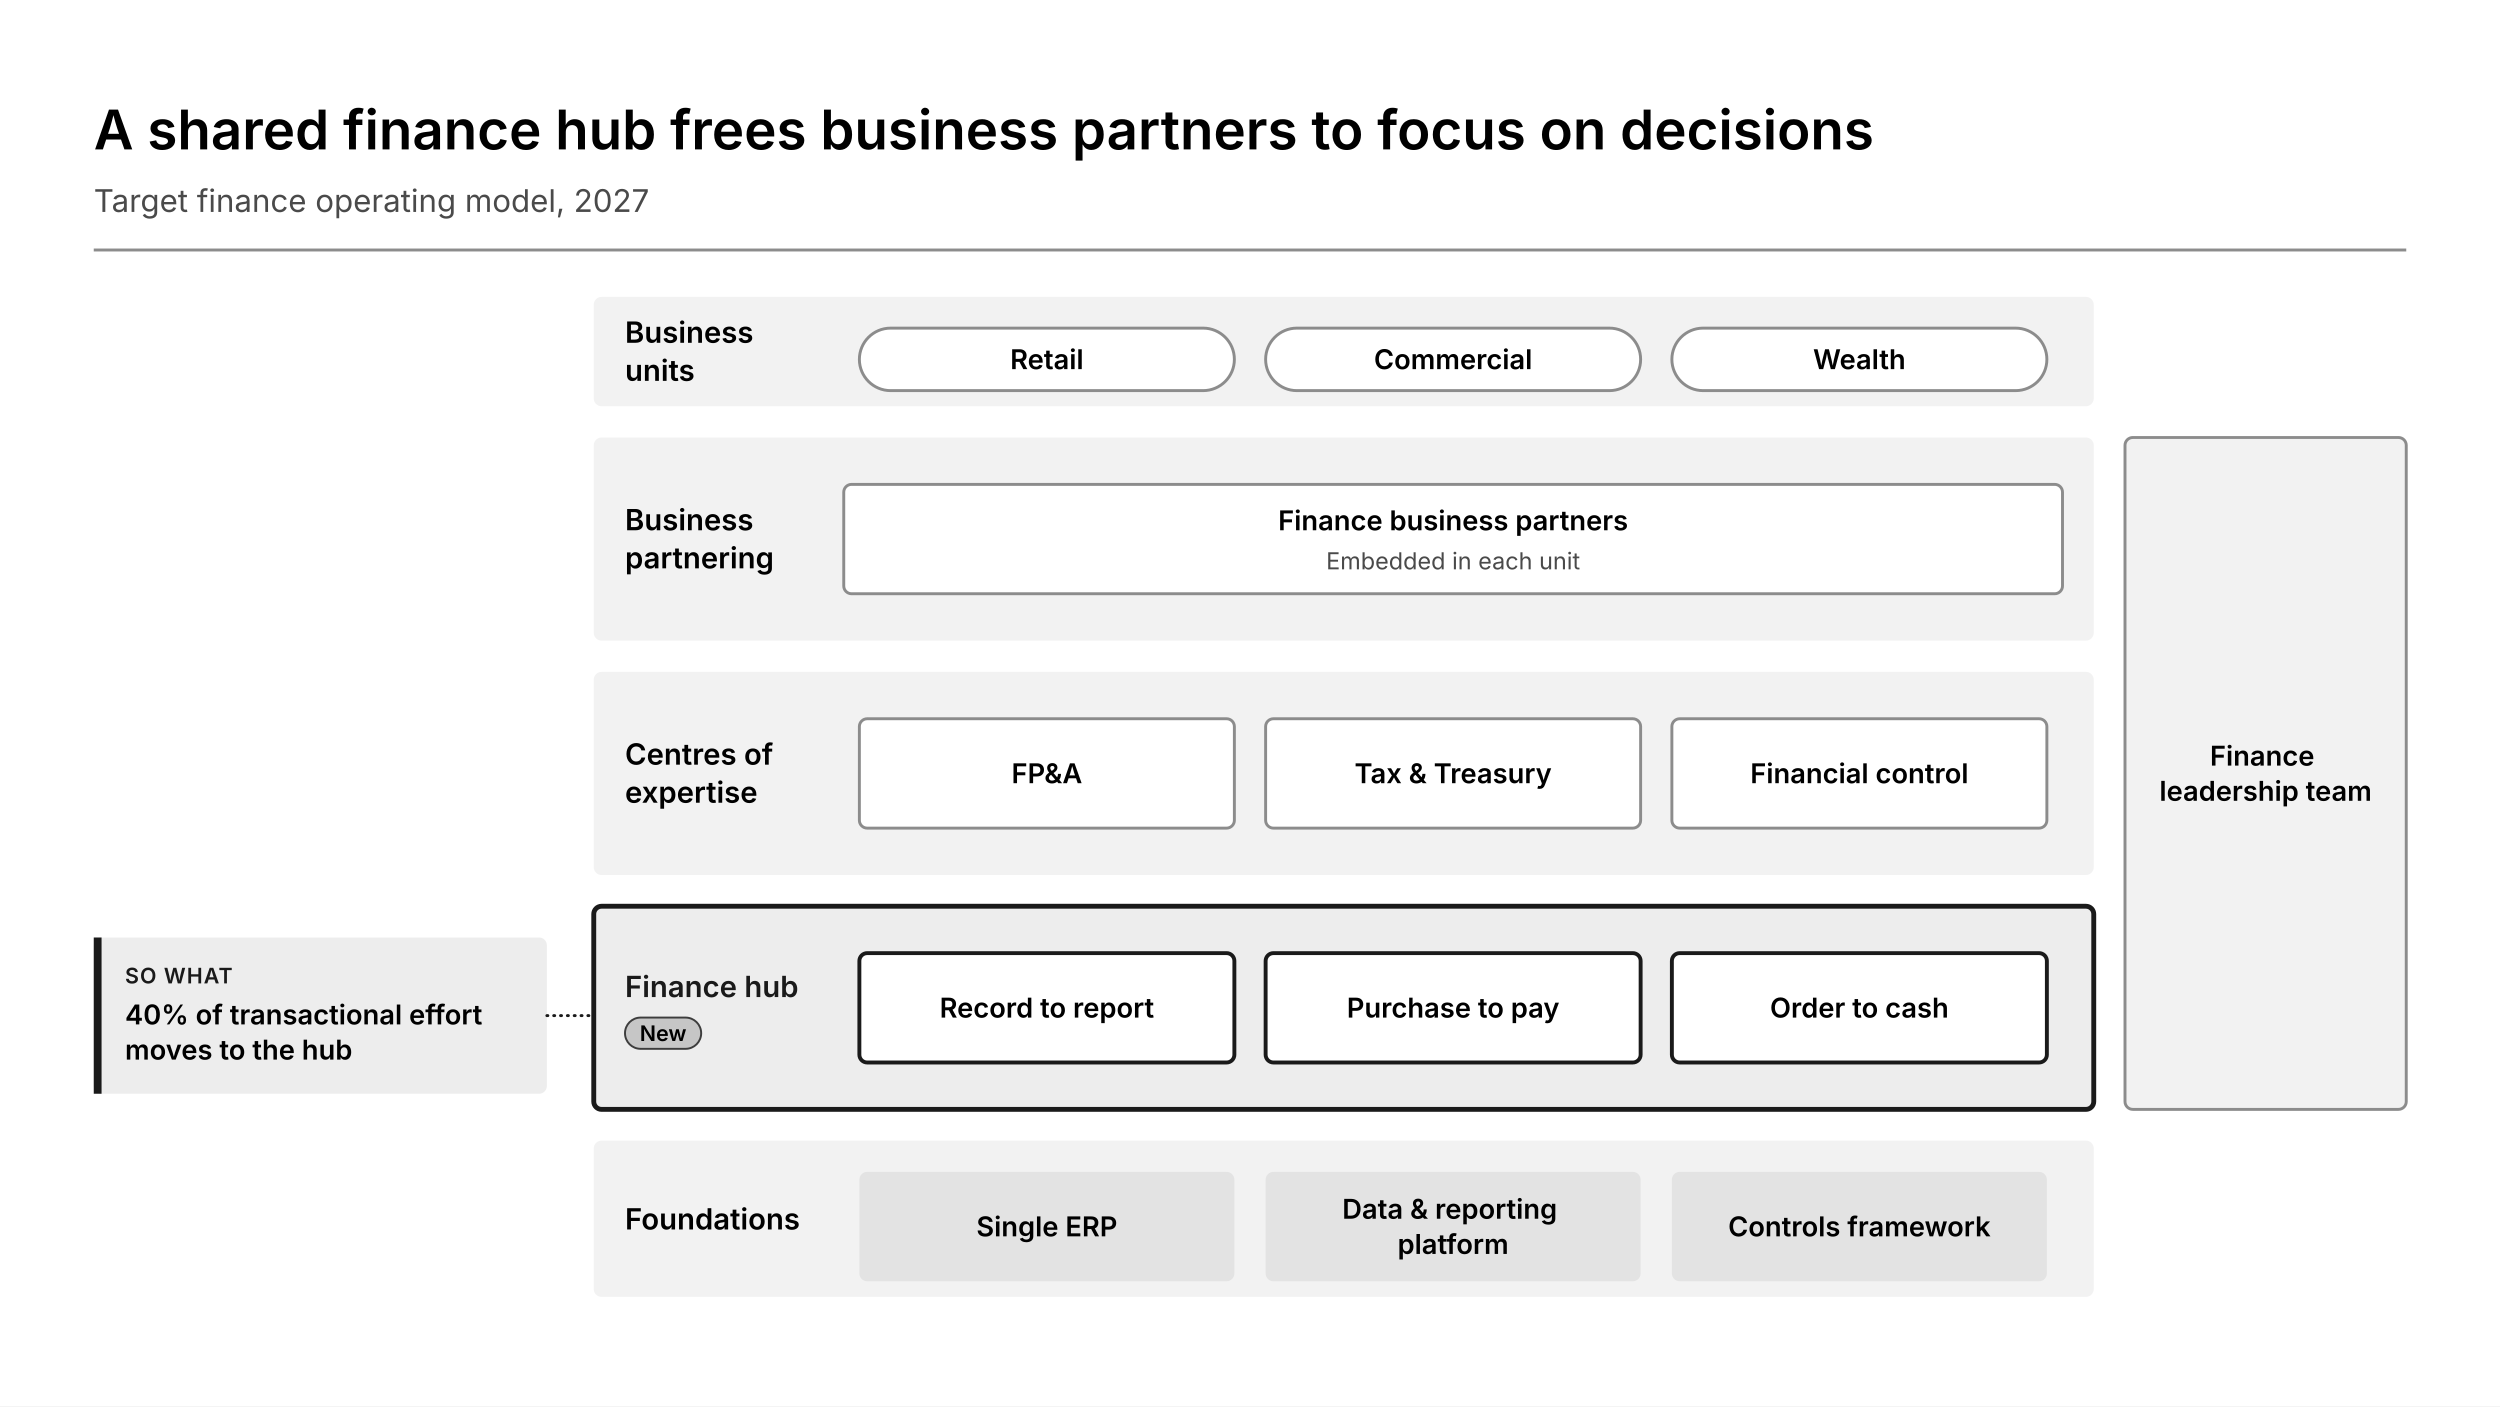
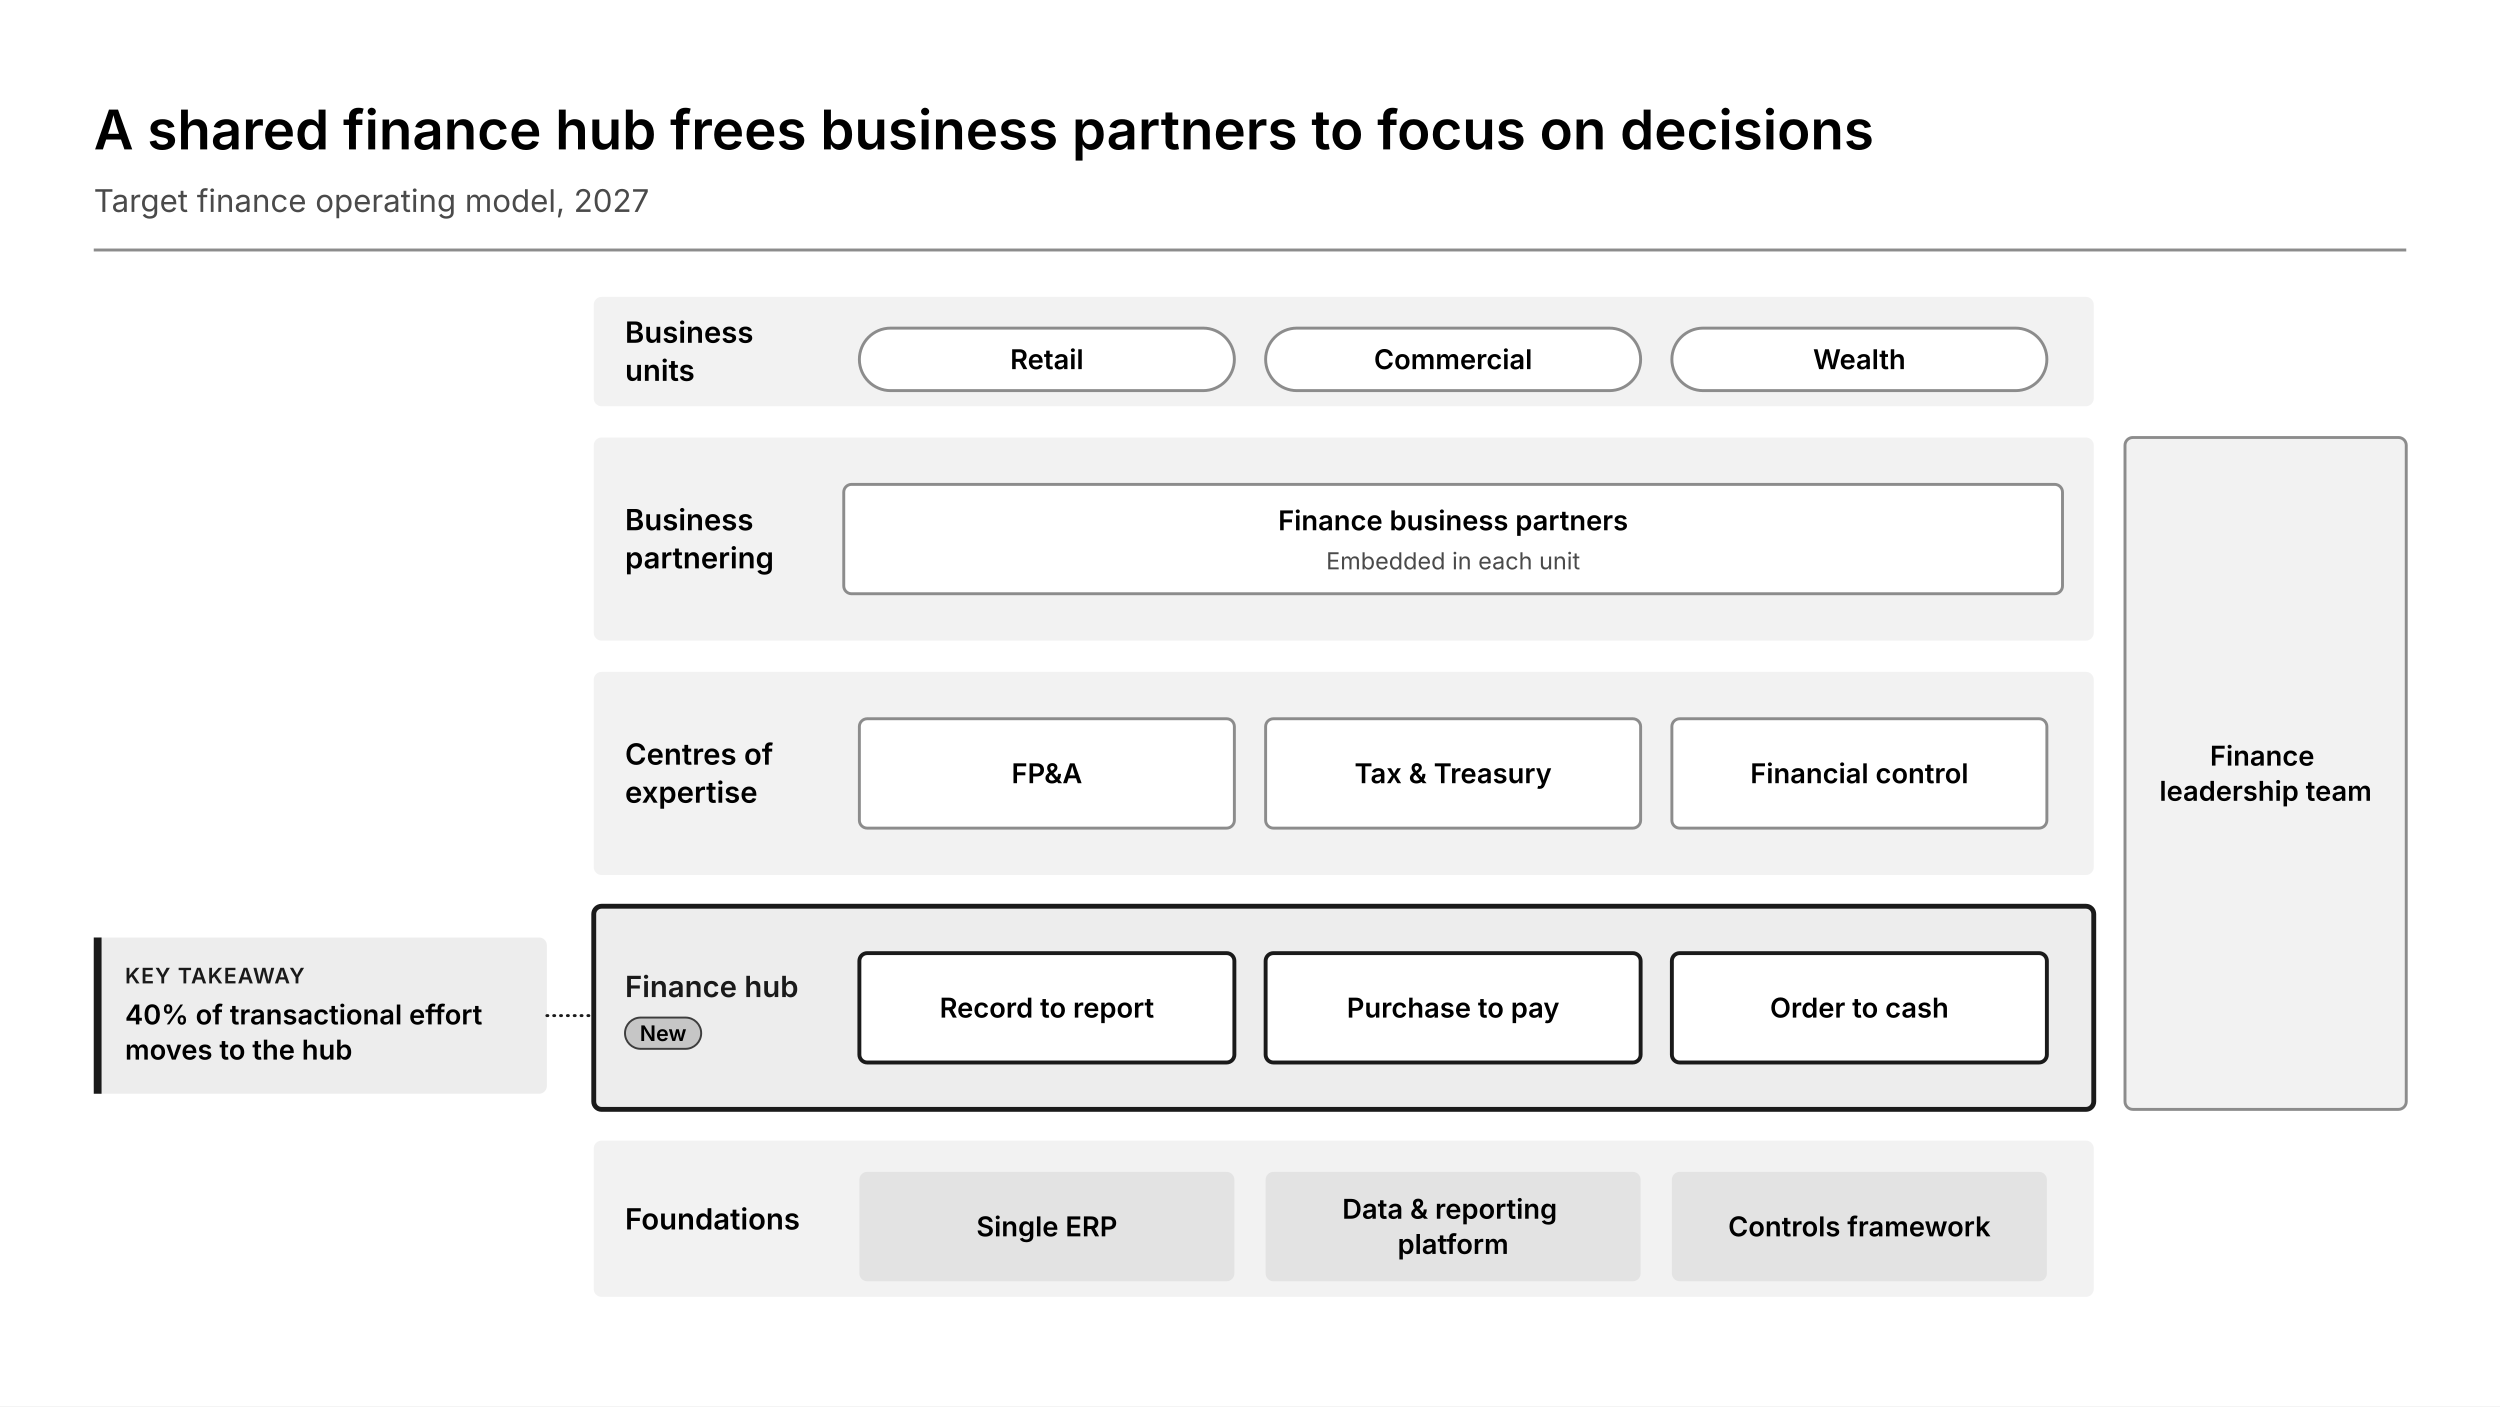
<svg xmlns="http://www.w3.org/2000/svg" width="1280" height="720" viewBox="0 0 1280 720" role="img" aria-labelledby="ds-svg-title ds-svg-desc" data-generator="diagram-studio 1.0.0" data-type="operating-model" data-theme="print" data-altitude="executive">
  <rect id="ds-background" data-role="background" width="1280" height="720" fill="#FFFFFF" />
  <text id="ds-title" data-role="title" font-family="Inter, 'Helvetica Neue', Arial, sans-serif" font-size="28" font-weight="600" fill="#000000">
    <tspan x="48" y="76.5">A shared finance hub frees business partners to focus on decisions</tspan>
  </text>
  <text id="ds-subtitle" data-role="subtitle" font-family="Inter, 'Helvetica Neue', Arial, sans-serif" font-size="16" font-weight="400" fill="#4A4A4A">
    <tspan x="48" y="108.5">Target finance operating model, 2027</tspan>
  </text>
  <path id="ds-header-rule" data-role="decoration" d="M48 128L1232 128" fill="none" stroke="#8C8C8C" stroke-width="1.5" stroke-linecap="butt" stroke-linejoin="round" />
  <path id="customers" data-role="band" d="M308 152H1068A4 4 0 0 1 1072 156V204A4 4 0 0 1 1068 208H308A4 4 0 0 1 304 204V156A4 4 0 0 1 308 152Z" fill="#F2F2F2" />
  <text id="customers--label" data-role="header" font-family="Inter, 'Helvetica Neue', Arial, sans-serif" font-size="15" font-weight="600" fill="#000000">
    <tspan x="320" y="175.5">Business</tspan>
    <tspan x="320" y="195">units</tspan>
  </text>
  <path id="customers-1" data-role="node" d="M456 168H616A16 16 0 0 1 632 184V184A16 16 0 0 1 616 200H456A16 16 0 0 1 440 184V184A16 16 0 0 1 456 168Z" fill="#FFFFFF" stroke="#8C8C8C" stroke-width="1.5" stroke-linejoin="round" />
  <text id="customers-1--label" data-role="label" font-family="Inter, 'Helvetica Neue', Arial, sans-serif" font-size="14" font-weight="600" fill="#000000" text-anchor="middle">
    <tspan x="536" y="189">Retail</tspan>
  </text>
  <path id="customers-2" data-role="node" d="M664 168H824A16 16 0 0 1 840 184V184A16 16 0 0 1 824 200H664A16 16 0 0 1 648 184V184A16 16 0 0 1 664 168Z" fill="#FFFFFF" stroke="#8C8C8C" stroke-width="1.5" stroke-linejoin="round" />
  <text id="customers-2--label" data-role="label" font-family="Inter, 'Helvetica Neue', Arial, sans-serif" font-size="14" font-weight="600" fill="#000000" text-anchor="middle">
    <tspan x="744" y="189">Commercial</tspan>
  </text>
  <path id="customers-3" data-role="node" d="M872 168H1032A16 16 0 0 1 1048 184V184A16 16 0 0 1 1032 200H872A16 16 0 0 1 856 184V184A16 16 0 0 1 872 168Z" fill="#FFFFFF" stroke="#8C8C8C" stroke-width="1.5" stroke-linejoin="round" />
  <text id="customers-3--label" data-role="label" font-family="Inter, 'Helvetica Neue', Arial, sans-serif" font-size="14" font-weight="600" fill="#000000" text-anchor="middle">
    <tspan x="952" y="189">Wealth</tspan>
  </text>
  <path id="partnering" data-role="band" data-node="partnering" d="M308 224H1068A4 4 0 0 1 1072 228V324A4 4 0 0 1 1068 328H308A4 4 0 0 1 304 324V228A4 4 0 0 1 308 224Z" fill="#F2F2F2" />
  <text id="partnering--label" data-role="header" font-family="Inter, 'Helvetica Neue', Arial, sans-serif" font-size="15" font-weight="600" fill="#000000">
    <tspan x="320" y="271.5">Business</tspan>
    <tspan x="320" y="291">partnering</tspan>
  </text>
  <path id="bp" data-role="node" data-node="bp" d="M436 248H1052A4 4 0 0 1 1056 252V300A4 4 0 0 1 1052 304H436A4 4 0 0 1 432 300V252A4 4 0 0 1 436 248Z" fill="#FFFFFF" stroke="#8C8C8C" stroke-width="1.5" stroke-linejoin="round" />
  <text id="bp--label" data-role="label" font-family="Inter, 'Helvetica Neue', Arial, sans-serif" font-size="14" font-weight="600" fill="#000000" text-anchor="middle">
    <tspan x="744" y="271.5">Finance business partners</tspan>
  </text>
  <text id="bp--description" data-role="label" font-family="Inter, 'Helvetica Neue', Arial, sans-serif" font-size="12" font-weight="400" fill="#4A4A4A" text-anchor="middle">
    <tspan x="744" y="291.5">Embedded in each unit</tspan>
  </text>
  <path id="expertise" data-role="band" data-node="expertise" d="M308 344H1068A4 4 0 0 1 1072 348V444A4 4 0 0 1 1068 448H308A4 4 0 0 1 304 444V348A4 4 0 0 1 308 344Z" fill="#F2F2F2" />
  <text id="expertise--label" data-role="header" font-family="Inter, 'Helvetica Neue', Arial, sans-serif" font-size="15" font-weight="600" fill="#000000">
    <tspan x="320" y="391.5">Centres of</tspan>
    <tspan x="320" y="411">expertise</tspan>
  </text>
  <path id="fpa" data-role="node" data-node="fpa" d="M444 368H628A4 4 0 0 1 632 372V420A4 4 0 0 1 628 424H444A4 4 0 0 1 440 420V372A4 4 0 0 1 444 368Z" fill="#FFFFFF" stroke="#8C8C8C" stroke-width="1.5" stroke-linejoin="round" />
  <text id="fpa--label" data-role="label" font-family="Inter, 'Helvetica Neue', Arial, sans-serif" font-size="14" font-weight="600" fill="#000000" text-anchor="middle">
    <tspan x="536" y="401">FP&amp;A</tspan>
  </text>
  <path id="tax" data-role="node" data-node="tax" d="M652 368H836A4 4 0 0 1 840 372V420A4 4 0 0 1 836 424H652A4 4 0 0 1 648 420V372A4 4 0 0 1 652 368Z" fill="#FFFFFF" stroke="#8C8C8C" stroke-width="1.5" stroke-linejoin="round" />
  <text id="tax--label" data-role="label" font-family="Inter, 'Helvetica Neue', Arial, sans-serif" font-size="14" font-weight="600" fill="#000000" text-anchor="middle">
    <tspan x="744" y="401">Tax &amp; Treasury</tspan>
  </text>
  <path id="control" data-role="node" data-node="control" d="M860 368H1044A4 4 0 0 1 1048 372V420A4 4 0 0 1 1044 424H860A4 4 0 0 1 856 420V372A4 4 0 0 1 860 368Z" fill="#FFFFFF" stroke="#8C8C8C" stroke-width="1.5" stroke-linejoin="round" />
  <text id="control--label" data-role="label" font-family="Inter, 'Helvetica Neue', Arial, sans-serif" font-size="14" font-weight="600" fill="#000000" text-anchor="middle">
    <tspan x="952" y="401">Financial control</tspan>
  </text>
  <path id="hub" data-role="band" data-node="hub" data-emphasis="accent" data-status="new" d="M308 464H1068A4 4 0 0 1 1072 468V564A4 4 0 0 1 1068 568H308A4 4 0 0 1 304 564V468A4 4 0 0 1 308 464Z" fill="#EDEDED" stroke="#1A1A1A" stroke-width="2.5" stroke-linejoin="round" />
  <text id="hub--label" data-role="header" font-family="Inter, 'Helvetica Neue', Arial, sans-serif" font-size="15" font-weight="600" fill="#1A1A1A">
    <tspan x="320" y="510.5">Finance hub</tspan>
  </text>
  <path id="hub--badge" data-role="badge" d="M328 521H351A8 8 0 0 1 359 529V529A8 8 0 0 1 351 537H328A8 8 0 0 1 320 529V529A8 8 0 0 1 328 521Z" fill="#C6C6C6" stroke="#3D3D3D" stroke-width="1" stroke-linejoin="round" />
  <text id="hub--badge-text" data-role="label" font-family="Inter, 'Helvetica Neue', Arial, sans-serif" font-size="11" font-weight="600" fill="#000000" text-anchor="middle">
    <tspan x="339.5" y="533">New</tspan>
  </text>
  <path id="r2r" data-role="node" data-node="r2r" d="M444 488H628A4 4 0 0 1 632 492V540A4 4 0 0 1 628 544H444A4 4 0 0 1 440 540V492A4 4 0 0 1 444 488Z" fill="#FFFFFF" stroke="#1A1A1A" stroke-width="2" stroke-linejoin="round" />
  <text id="r2r--label" data-role="label" font-family="Inter, 'Helvetica Neue', Arial, sans-serif" font-size="14" font-weight="600" fill="#000000" text-anchor="middle">
    <tspan x="536" y="521">Record to report</tspan>
  </text>
  <path id="p2p" data-role="node" data-node="p2p" d="M652 488H836A4 4 0 0 1 840 492V540A4 4 0 0 1 836 544H652A4 4 0 0 1 648 540V492A4 4 0 0 1 652 488Z" fill="#FFFFFF" stroke="#1A1A1A" stroke-width="2" stroke-linejoin="round" />
  <text id="p2p--label" data-role="label" font-family="Inter, 'Helvetica Neue', Arial, sans-serif" font-size="14" font-weight="600" fill="#000000" text-anchor="middle">
    <tspan x="744" y="521">Purchase to pay</tspan>
  </text>
  <path id="o2c" data-role="node" data-node="o2c" d="M860 488H1044A4 4 0 0 1 1048 492V540A4 4 0 0 1 1044 544H860A4 4 0 0 1 856 540V492A4 4 0 0 1 860 488Z" fill="#FFFFFF" stroke="#1A1A1A" stroke-width="2" stroke-linejoin="round" />
  <text id="o2c--label" data-role="label" font-family="Inter, 'Helvetica Neue', Arial, sans-serif" font-size="14" font-weight="600" fill="#000000" text-anchor="middle">
    <tspan x="952" y="521">Order to cash</tspan>
  </text>
  <path id="foundations" data-role="band" d="M308 584H1068A4 4 0 0 1 1072 588V660A4 4 0 0 1 1068 664H308A4 4 0 0 1 304 660V588A4 4 0 0 1 308 584Z" fill="#F2F2F2" />
  <text id="foundations--label" data-role="header" font-family="Inter, 'Helvetica Neue', Arial, sans-serif" font-size="15" font-weight="600" fill="#000000">
    <tspan x="320" y="629.5">Foundations</tspan>
  </text>
  <path id="foundations-1" data-role="node" d="M444 600H628A4 4 0 0 1 632 604V652A4 4 0 0 1 628 656H444A4 4 0 0 1 440 652V604A4 4 0 0 1 444 600Z" fill="#E3E3E3" />
  <text id="foundations-1--label" data-role="label" font-family="Inter, 'Helvetica Neue', Arial, sans-serif" font-size="14" font-weight="600" fill="#000000" text-anchor="middle">
    <tspan x="536" y="633">Single ERP</tspan>
  </text>
  <path id="foundations-2" data-role="node" d="M652 600H836A4 4 0 0 1 840 604V652A4 4 0 0 1 836 656H652A4 4 0 0 1 648 652V604A4 4 0 0 1 652 600Z" fill="#E3E3E3" />
  <text id="foundations-2--label" data-role="label" font-family="Inter, 'Helvetica Neue', Arial, sans-serif" font-size="14" font-weight="600" fill="#000000" text-anchor="middle">
    <tspan x="744" y="624">Data &amp; reporting</tspan>
    <tspan x="744" y="642">platform</tspan>
  </text>
  <path id="foundations-3" data-role="node" d="M860 600H1044A4 4 0 0 1 1048 604V652A4 4 0 0 1 1044 656H860A4 4 0 0 1 856 652V604A4 4 0 0 1 860 600Z" fill="#E3E3E3" />
  <text id="foundations-3--label" data-role="label" font-family="Inter, 'Helvetica Neue', Arial, sans-serif" font-size="14" font-weight="600" fill="#000000" text-anchor="middle">
    <tspan x="952" y="633">Controls framework</tspan>
  </text>
  <path id="governance" data-role="group" d="M1092 224H1228A4 4 0 0 1 1232 228V564A4 4 0 0 1 1228 568H1092A4 4 0 0 1 1088 564V228A4 4 0 0 1 1092 224Z" fill="#F2F2F2" stroke="#8C8C8C" stroke-width="1.5" stroke-linejoin="round" />
  <text id="governance--label" data-role="label" font-family="Inter, 'Helvetica Neue', Arial, sans-serif" font-size="14" font-weight="600" fill="#000000" text-anchor="middle">
    <tspan x="1160" y="392">Finance</tspan>
    <tspan x="1160" y="410">leadership team</tspan>
  </text>
  <path id="ds-callout" data-role="callout" d="M52 480H276A4 4 0 0 1 280 484V556A4 4 0 0 1 276 560H52A4 4 0 0 1 48 556V484A4 4 0 0 1 52 480Z" fill="#EDEDED" />
  <path id="ds-callout-bar" data-role="decoration" d="M48 480H52V560H48Z" fill="#1A1A1A" />
  <text id="ds-callout-heading" data-role="label" font-family="Inter, 'Helvetica Neue', Arial, sans-serif" font-size="11" font-weight="600" fill="#1A1A1A" letter-spacing="0.5">
-     <tspan x="64" y="503.5">SO WHAT</tspan>
+     <tspan x="64" y="503.5">KEY TAKEAWAY</tspan>
  </text>
  <text id="ds-callout-text" data-role="label" font-family="Inter, 'Helvetica Neue', Arial, sans-serif" font-size="14" font-weight="600" fill="#000000">
    <tspan x="64" y="524.5">40% of transactional effort</tspan>
    <tspan x="64" y="542.5">moves to the hub</tspan>
  </text>
  <path id="ds-callout-pointer" data-role="decoration" d="M280 520L304 520" fill="none" stroke="#1A1A1A" stroke-width="1.5" stroke-dasharray="0.5 3" stroke-linecap="round" stroke-linejoin="round" />
</svg>
